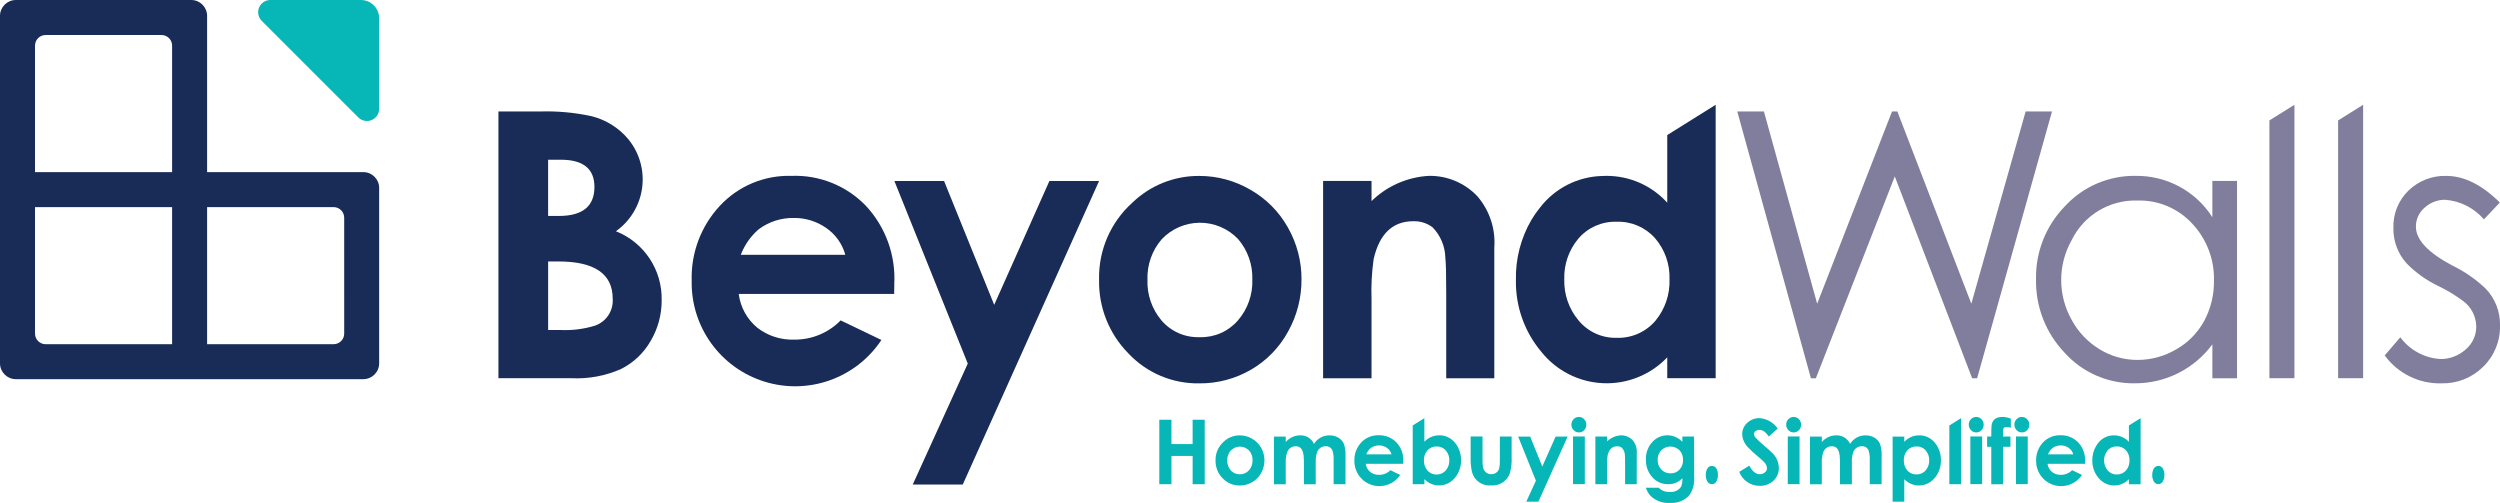
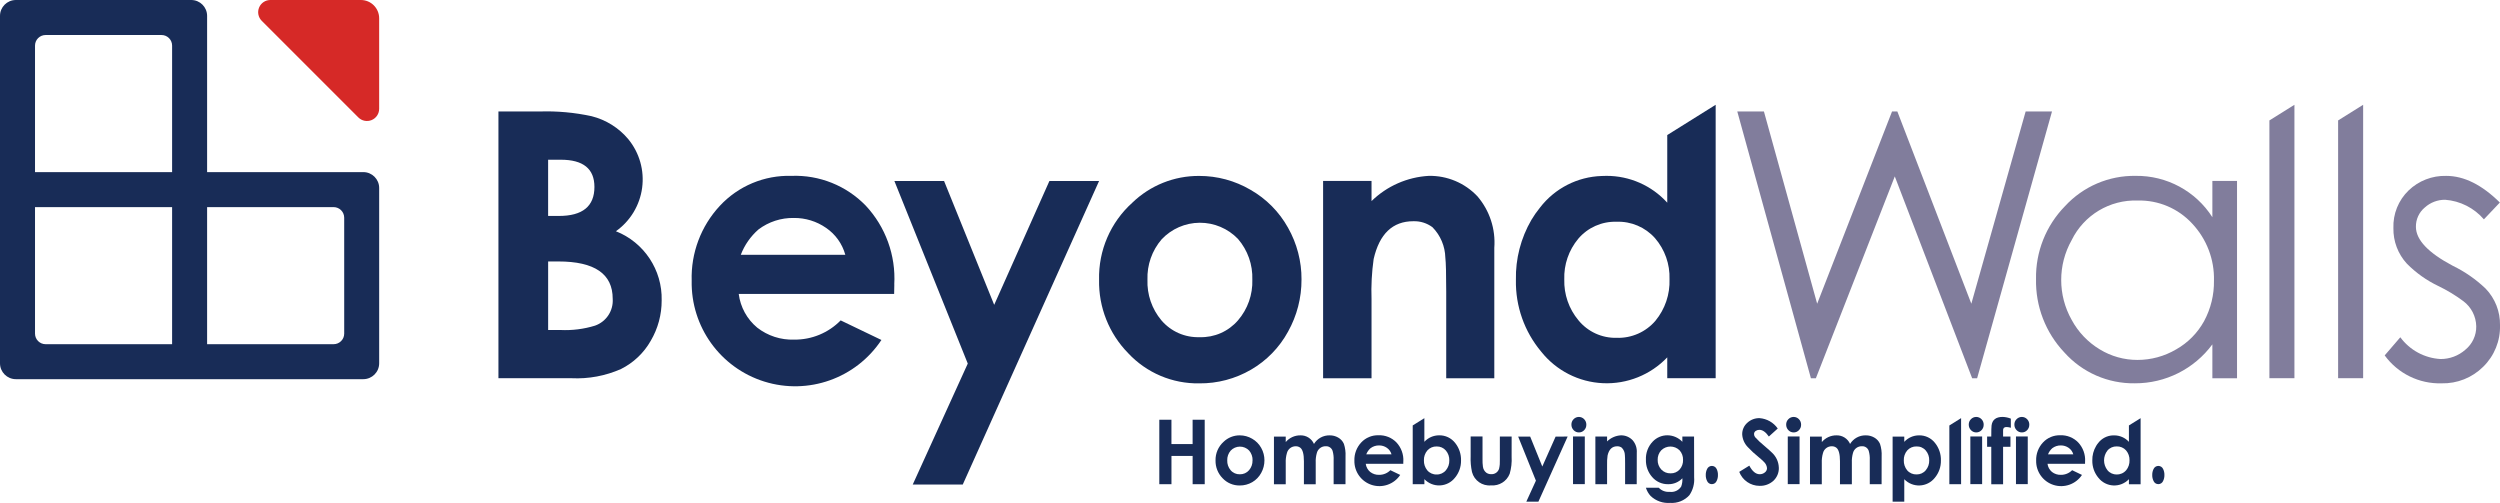
<svg xmlns="http://www.w3.org/2000/svg" id="Group_1249" data-name="Group 1249" width="243.952" height="49.072" viewBox="0 0 243.952 49.072">
  <defs>
    <clipPath id="clip-path">
      <rect id="Rectangle_775" data-name="Rectangle 775" width="243.952" height="49.072" fill="none" />
    </clipPath>
  </defs>
  <path id="Path_2307" data-name="Path 2307" d="M727.671,44.731,720.365,70.76h-.485l-7.549-19.695-7.7,19.695h-.485l-7.184-26.029h2.6l5.194,18.757,7.306-18.757h.519L719.8,63.488l5.3-18.757Z" transform="translate(-527.436 -33.851)" fill="#817D9C" />
  <g id="Group_1233" data-name="Group 1233">
    <g id="Group_1232" data-name="Group 1232" clip-path="url(#clip-path)">
      <path id="Path_2308" data-name="Path 2308" d="M35.454,16.794H20.21V1.55A1.55,1.55,0,0,0,18.66,0H1.55A1.55,1.55,0,0,0,0,1.55v33.9A1.55,1.55,0,0,0,1.55,37h33.9A1.55,1.55,0,0,0,37,35.454V18.344a1.55,1.55,0,0,0-1.55-1.55M3.417,4.45A1.033,1.033,0,0,1,4.45,3.417H15.76A1.033,1.033,0,0,1,16.794,4.45V16.794H3.417ZM16.794,33.587H4.45a1.033,1.033,0,0,1-1.033-1.033V20.21H16.794Zm16.794-1.033a1.033,1.033,0,0,1-1.033,1.033H20.21V20.21H32.554a1.034,1.034,0,0,1,1.033,1.033Z" fill="#182C57" />
-       <path id="Path_2309" data-name="Path 2309" d="M113.6,0h-8.834a1.19,1.19,0,0,0-.841,2.031l9.428,9.428a1.19,1.19,0,0,0,2.031-.841V1.785A1.785,1.785,0,0,0,113.6,0" transform="translate(-78.385)" fill="#07b6b6" />
+       <path id="Path_2309" data-name="Path 2309" d="M113.6,0h-8.834a1.19,1.19,0,0,0-.841,2.031l9.428,9.428a1.19,1.19,0,0,0,2.031-.841V1.785A1.785,1.785,0,0,0,113.6,0" transform="translate(-78.385)" fill="#D62927" />
      <path id="Path_2310" data-name="Path 2310" d="M215.894,63.162a7.713,7.713,0,0,1-1.065,3.941,6.856,6.856,0,0,1-2.9,2.754,10.659,10.659,0,0,1-4.83.9h-7.133V44.73h4a20.665,20.665,0,0,1,5.09.459,6.831,6.831,0,0,1,3.584,2.245,6.193,6.193,0,0,1-1.212,8.98,7.072,7.072,0,0,1,4.466,6.747M209.333,52.09q0-2.654-3.277-2.654h-1.242v5.486h1.052q3.467,0,3.467-2.831M211.116,63q0-3.637-5.3-3.637h-1v6.689h1.209a9.868,9.868,0,0,0,3.367-.426A2.59,2.59,0,0,0,211.116,63" transform="translate(-151.328 -33.85)" fill="#182C57" />
      <path id="Path_2311" data-name="Path 2311" d="M297.274,81.158l-.018.92H282.091a5.1,5.1,0,0,0,1.8,3.287,5.543,5.543,0,0,0,3.6,1.172,6.249,6.249,0,0,0,4.547-1.876l3.977,1.911A10.1,10.1,0,0,1,277.5,80.786a10.263,10.263,0,0,1,2.744-7.3,9.174,9.174,0,0,1,7-2.928,9.584,9.584,0,0,1,7.236,2.9,10.4,10.4,0,0,1,2.788,7.7m-4.778-2.9a4.681,4.681,0,0,0-1.881-2.628,5.4,5.4,0,0,0-3.14-.964,5.565,5.565,0,0,0-3.451,1.121,6.248,6.248,0,0,0-1.725,2.471Z" transform="translate(-210.005 -53.397)" fill="#182C57" />
      <path id="Path_2312" data-name="Path 2312" d="M460.686,80.662a10.339,10.339,0,0,1-1.316,5.1,9.583,9.583,0,0,1-3.61,3.707,9.846,9.846,0,0,1-5.046,1.336,9.271,9.271,0,0,1-6.942-2.946,9.932,9.932,0,0,1-2.839-7.157,9.8,9.8,0,0,1,3.237-7.52,9.306,9.306,0,0,1,6.527-2.619,9.866,9.866,0,0,1,5.012,1.354,9.656,9.656,0,0,1,3.662,3.7,10.158,10.158,0,0,1,1.316,5.052m-4.8.018a5.781,5.781,0,0,0-1.4-3.977,5.139,5.139,0,0,0-7.453.044,5.742,5.742,0,0,0-1.38,3.934,5.835,5.835,0,0,0,1.363,3.969,4.681,4.681,0,0,0,3.727,1.64,4.733,4.733,0,0,0,3.744-1.64,5.79,5.79,0,0,0,1.4-3.969" transform="translate(-333.684 -53.396)" fill="#182C57" />
      <path id="Path_2313" data-name="Path 2313" d="M547.512,90.305H542.82v-8.43q0-2.633-.086-3.34a4.379,4.379,0,0,0-1.258-2.969,2.963,2.963,0,0,0-1.861-.583q-3.033,0-3.877,3.694a22.406,22.406,0,0,0-.206,3.906v7.724h-4.726V71.053h4.726v1.964a8.712,8.712,0,0,1,5.584-2.46,6.361,6.361,0,0,1,4.754,2,6.923,6.923,0,0,1,1.642,5.025Z" transform="translate(-401.697 -53.396)" fill="#182C57" />
      <path id="Path_2314" data-name="Path 2314" d="M622.925,44.992v6.6a7.982,7.982,0,0,0-5.933-2.618c-.157,0-.315,0-.466.012a7.913,7.913,0,0,0-6.019,3.084,10.156,10.156,0,0,0-.839,1.2,11.167,11.167,0,0,0-1.511,5.856,10.573,10.573,0,0,0,2.473,7.009,8.164,8.164,0,0,0,12.295.549v2.032h4.724V42.038ZM621.784,63.1a4.768,4.768,0,0,1-3.8,1.678,4.658,4.658,0,0,1-3.725-1.711,5.953,5.953,0,0,1-1.382-3.987,5.885,5.885,0,0,1,1.363-3.969,4.7,4.7,0,0,1,3.728-1.659,4.783,4.783,0,0,1,3.762,1.6,5.824,5.824,0,0,1,1.415,4.012,6.016,6.016,0,0,1-1.366,4.04" transform="translate(-460.233 -31.813)" fill="#182C57" />
      <path id="Path_2315" data-name="Path 2315" d="M836.432,90.306h-2.406V87a9.353,9.353,0,0,1-7.558,3.8,9.038,9.038,0,0,1-6.883-3.008,10.1,10.1,0,0,1-2.767-7.166,9.92,9.92,0,0,1,2.828-7.113,9.178,9.178,0,0,1,6.892-2.955,8.747,8.747,0,0,1,7.488,4.034V71.054h2.406Zm-2.251-9.52a7.833,7.833,0,0,0-2.116-5.561,6.991,6.991,0,0,0-5.328-2.26,6.908,6.908,0,0,0-6.443,3.866,7.929,7.929,0,0,0,0,7.777,7.526,7.526,0,0,0,2.738,2.878,7.037,7.037,0,0,0,3.688,1.033,7.432,7.432,0,0,0,3.765-1.024,7.087,7.087,0,0,0,2.738-2.772,8.056,8.056,0,0,0,.958-3.937" transform="translate(-618.141 -53.397)" fill="#817D9C" />
      <path id="Path_2316" data-name="Path 2316" d="M910.447,43.565V68.721h2.442V42.038Z" transform="translate(-688.997 -31.813)" fill="#817D9C" />
      <path id="Path_2317" data-name="Path 2317" d="M938,43.565V68.721h2.442V42.038Z" transform="translate(-709.845 -31.813)" fill="#817D9C" />
      <path id="Path_2318" data-name="Path 2318" d="M967.947,85.13a5.448,5.448,0,0,1-1.645,4.059,5.563,5.563,0,0,1-4.051,1.613,6.634,6.634,0,0,1-5.557-2.725l1.524-1.77a5.244,5.244,0,0,0,3.921,2.123,3.627,3.627,0,0,0,2.427-.909,2.882,2.882,0,0,0,1.062-2.286,3.137,3.137,0,0,0-1.261-2.453,14.9,14.9,0,0,0-2.453-1.483,10.962,10.962,0,0,1-3.057-2.176,4.991,4.991,0,0,1-1.313-3.468,4.871,4.871,0,0,1,1.48-3.672,5.1,5.1,0,0,1,3.678-1.424q2.6,0,5.229,2.6L966.375,74.8a5.537,5.537,0,0,0-3.783-1.911,2.928,2.928,0,0,0-1.987.757,2.4,2.4,0,0,0-.864,1.883q0,1.9,3.593,3.8a12.561,12.561,0,0,1,3.213,2.233,5.021,5.021,0,0,1,1.4,3.562" transform="translate(-723.994 -53.396)" fill="#817D9C" />
      <path id="Path_2319" data-name="Path 2319" d="M378.774,72.6l-13.3,29.616h-4.882l5.369-11.8L358.8,72.6h4.848l4.891,12.085L373.927,72.6Z" transform="translate(-271.525 -54.938)" fill="#182C57" />
-       <path id="Path_2320" data-name="Path 2320" d="M469.532,174.692h-1.18V171.93h-2.066v2.762H465.1V168.4h1.184v2.373h2.066V168.4h1.18Z" transform="translate(-351.974 -127.442)" fill="#07b6b6" />
-       <path id="Path_2321" data-name="Path 2321" d="M492.422,177.083a2.5,2.5,0,0,1-.318,1.231,2.319,2.319,0,0,1-.872.9,2.38,2.38,0,0,1-1.219.323,2.24,2.24,0,0,1-1.677-.712,2.4,2.4,0,0,1-.686-1.73,2.369,2.369,0,0,1,.782-1.817,2.249,2.249,0,0,1,1.577-.633,2.384,2.384,0,0,1,1.211.327,2.334,2.334,0,0,1,.885.894,2.455,2.455,0,0,1,.318,1.22m-1.159,0a1.4,1.4,0,0,0-.338-.961,1.241,1.241,0,0,0-1.8.011,1.386,1.386,0,0,0-.334.95,1.409,1.409,0,0,0,.329.959,1.131,1.131,0,0,0,.9.4,1.144,1.144,0,0,0,.9-.4,1.4,1.4,0,0,0,.338-.959" transform="translate(-369.037 -132.163)" fill="#07b6b6" />
-       <path id="Path_2322" data-name="Path 2322" d="M518.058,179.415H516.9v-2.357a2.788,2.788,0,0,0-.1-.893.656.656,0,0,0-.665-.457.877.877,0,0,0-.87.641,3,3,0,0,0-.113.969v2.1H514v-2.25q0-1.047-.36-1.32a.7.7,0,0,0-.435-.137.875.875,0,0,0-.862.658,3.008,3.008,0,0,0-.117.982v2.067h-1.15v-4.652h1.15v.534a1.843,1.843,0,0,1,1.432-.654,1.4,1.4,0,0,1,1.324.838,1.747,1.747,0,0,1,1.533-.838,1.61,1.61,0,0,1,.817.209,1.3,1.3,0,0,1,.57.624,3.327,3.327,0,0,1,.159,1.21Z" transform="translate(-386.763 -132.164)" fill="#07b6b6" />
-       <path id="Path_2323" data-name="Path 2323" d="M548.112,177.2v.222h-3.664a1.232,1.232,0,0,0,.434.794,1.338,1.338,0,0,0,.869.283,1.511,1.511,0,0,0,1.1-.453l.961.462a2.439,2.439,0,0,1-4.472-1.4,2.48,2.48,0,0,1,.663-1.763,2.217,2.217,0,0,1,1.692-.708,2.316,2.316,0,0,1,1.749.7,2.511,2.511,0,0,1,.673,1.86m-1.154-.7a1.132,1.132,0,0,0-.454-.635,1.309,1.309,0,0,0-.759-.233,1.343,1.343,0,0,0-.834.271,1.5,1.5,0,0,0-.417.6Z" transform="translate(-411.178 -132.164)" fill="#07b6b6" />
-       <path id="Path_2324" data-name="Path 2324" d="M570.905,170.186a1.923,1.923,0,0,0-1.569-.749,1.958,1.958,0,0,0-1.438.632v-2.306l-1.136.71v5.735H567.9v-.494a1.977,1.977,0,0,0,2.977-.131,2.565,2.565,0,0,0,.6-1.693,2.63,2.63,0,0,0-.567-1.7m-.91,2.657a1.132,1.132,0,0,1-.9.413,1.156,1.156,0,0,1-.917-.406,1.456,1.456,0,0,1-.328-.975,1.411,1.411,0,0,1,.333-.963,1.161,1.161,0,0,1,.912-.392,1.136,1.136,0,0,1,.9.4,1.421,1.421,0,0,1,.333.961,1.445,1.445,0,0,1-.333.963" transform="translate(-428.908 -126.958)" fill="#07b6b6" />
-       <path id="Path_2325" data-name="Path 2325" d="M593.993,177.1a4.933,4.933,0,0,1-.188,1.667,1.791,1.791,0,0,1-1.815,1.133,1.75,1.75,0,0,1-1.862-1.3,5.976,5.976,0,0,1-.133-1.539v-1.937h1.159v2.238a4.566,4.566,0,0,0,.038.709.885.885,0,0,0,.333.594.78.78,0,0,0,.475.141.756.756,0,0,0,.774-.546,3.2,3.2,0,0,0,.071-.858V175.13h1.15Z" transform="translate(-446.488 -132.536)" fill="#07b6b6" />
-       <path id="Path_2326" data-name="Path 2326" d="M613.894,175.135l-2.853,6.353h-1.18l.937-2.048-1.732-4.3h1.172l1.182,2.92,1.3-2.92Z" transform="translate(-460.922 -132.536)" fill="#07b6b6" />
-       <path id="Path_2327" data-name="Path 2327" d="M631.882,168.036a.738.738,0,0,1-.211.53.681.681,0,0,1-.511.22.692.692,0,0,1-.521-.224.759.759,0,0,1-.213-.544.722.722,0,0,1,.213-.524.713.713,0,0,1,1.03,0,.748.748,0,0,1,.213.537m-.15,5.8h-1.15v-4.652h1.15Z" transform="translate(-477.086 -126.59)" fill="#07b6b6" />
-       <path id="Path_2328" data-name="Path 2328" d="M644.061,179.415h-1.134v-2.037q0-.636-.021-.807a1.058,1.058,0,0,0-.3-.718.715.715,0,0,0-.45-.141q-.733,0-.937.893a5.389,5.389,0,0,0-.05.944v1.866h-1.142v-4.652h1.142v.475a2.1,2.1,0,0,1,1.349-.594,1.537,1.537,0,0,1,1.149.483,1.673,1.673,0,0,1,.4,1.214Z" transform="translate(-484.349 -132.164)" fill="#07b6b6" />
-       <path id="Path_2329" data-name="Path 2329" d="M665.036,178.748a2.692,2.692,0,0,1-.464,1.736,2.307,2.307,0,0,1-1.879.753,2.491,2.491,0,0,1-1.9-.671,2.073,2.073,0,0,1-.464-.808h1.254a1.3,1.3,0,0,0,1.054.4,1.148,1.148,0,0,0,1.138-.523,1.988,1.988,0,0,0,.113-.8,1.853,1.853,0,0,1-1.378.577,2,2,0,0,1-1.58-.71,2.449,2.449,0,0,1-.6-1.676,2.409,2.409,0,0,1,.669-1.779,1.97,1.97,0,0,1,1.446-.607,2.037,2.037,0,0,1,1.441.633v-.513h1.142Zm-1.083-1.706a1.325,1.325,0,0,0-.34-.937,1.272,1.272,0,0,0-1.788,0,1.3,1.3,0,0,0-.348.927,1.327,1.327,0,0,0,.352.946,1.188,1.188,0,0,0,.907.375,1.133,1.133,0,0,0,.888-.379,1.336,1.336,0,0,0,.329-.934" transform="translate(-499.72 -132.164)" fill="#07b6b6" />
-       <path id="Path_2330" data-name="Path 2330" d="M685.512,187.784a1.244,1.244,0,0,1-.129.59.506.506,0,0,1-.93,0,1.238,1.238,0,0,1-.129-.586,1.252,1.252,0,0,1,.129-.586.512.512,0,0,1,.934,0,1.266,1.266,0,0,1,.125.59" transform="translate(-517.874 -141.436)" fill="#07b6b6" />
-       <path id="Path_2331" data-name="Path 2331" d="M701.617,172.575a1.674,1.674,0,0,1-.552,1.308,1.918,1.918,0,0,1-1.334.475,2.125,2.125,0,0,1-1.979-1.364l.983-.607q.442.838,1.018.838a.764.764,0,0,0,.476-.159.524.524,0,0,0,.234-.439.959.959,0,0,0-.309-.615,6.552,6.552,0,0,0-.526-.473,9.692,9.692,0,0,1-1.027-.948,1.942,1.942,0,0,1-.56-1.251,1.473,1.473,0,0,1,.514-1.149,1.7,1.7,0,0,1,1.176-.44,2.378,2.378,0,0,1,1.778,1.013l-.866.782q-.455-.654-.926-.654a.612.612,0,0,0-.346.1.36.36,0,0,0-.175.309.5.5,0,0,0,.1.3,7.424,7.424,0,0,0,.856.81q.68.586.81.723a2.062,2.062,0,0,1,.652,1.437" transform="translate(-528.036 -126.949)" fill="#07b6b6" />
-       <path id="Path_2332" data-name="Path 2332" d="M718.04,168.036a.737.737,0,0,1-.211.53.681.681,0,0,1-.511.22.692.692,0,0,1-.522-.224.761.761,0,0,1-.213-.544.723.723,0,0,1,.213-.524.714.714,0,0,1,1.031,0,.747.747,0,0,1,.213.537m-.151,5.8h-1.15v-4.652h1.15Z" transform="translate(-542.287 -126.59)" fill="#07b6b6" />
-       <path id="Path_2333" data-name="Path 2333" d="M733.132,179.415h-1.154v-2.357a2.8,2.8,0,0,0-.1-.893.657.657,0,0,0-.665-.457.878.878,0,0,0-.87.641,3.016,3.016,0,0,0-.113.969v2.1h-1.16v-2.25q0-1.047-.36-1.32a.7.7,0,0,0-.435-.137.875.875,0,0,0-.862.658,3.017,3.017,0,0,0-.117.982v2.067h-1.151v-4.652H727.3v.534a1.842,1.842,0,0,1,1.432-.654,1.4,1.4,0,0,1,1.324.838,1.748,1.748,0,0,1,1.534-.838,1.612,1.612,0,0,1,.817.209,1.3,1.3,0,0,1,.57.624,3.32,3.32,0,0,1,.159,1.21Z" transform="translate(-549.524 -132.164)" fill="#07b6b6" />
-       <path id="Path_2334" data-name="Path 2334" d="M764,177.1a2.555,2.555,0,0,1-.6,1.693,1.977,1.977,0,0,1-2.975.133v2.193h-1.138v-6.353h1.138v.513a1.951,1.951,0,0,1,1.437-.633,1.922,1.922,0,0,1,1.567.748A2.621,2.621,0,0,1,764,177.1m-1.142-.013a1.409,1.409,0,0,0-.333-.959,1.124,1.124,0,0,0-.9-.4,1.166,1.166,0,0,0-.913.392,1.4,1.4,0,0,0-.333.963,1.456,1.456,0,0,0,.329.976,1.156,1.156,0,0,0,.918.4,1.126,1.126,0,0,0,.9-.413,1.437,1.437,0,0,0,.333-.963" transform="translate(-574.604 -132.164)" fill="#07b6b6" />
-       <path id="Path_2335" data-name="Path 2335" d="M782.045,168.469V174.2h1.146v-6.448Z" transform="translate(-591.826 -126.95)" fill="#07b6b6" />
-       <path id="Path_2336" data-name="Path 2336" d="M791.287,168.036a.738.738,0,0,1-.21.53.682.682,0,0,1-.511.22.691.691,0,0,1-.521-.224.76.76,0,0,1-.213-.544.723.723,0,0,1,.213-.524.713.713,0,0,1,1.03,0,.746.746,0,0,1,.213.537m-.151,5.8h-1.15v-4.652h1.15Z" transform="translate(-597.719 -126.59)" fill="#07b6b6" />
-       <path id="Path_2337" data-name="Path 2337" d="M799.511,168.32a1.493,1.493,0,0,0-.4-.073.406.406,0,0,0-.281.075.379.379,0,0,0-.077.275v.579h.719v1h-.719v3.656H797.6v-3.656h-.406v-1h.406q0-.885.029-1.082.109-.834,1.079-.834a2.333,2.333,0,0,1,.8.167Z" transform="translate(-603.29 -126.577)" fill="#07b6b6" />
-       <path id="Path_2338" data-name="Path 2338" d="M809.586,168.036a.739.739,0,0,1-.21.53.683.683,0,0,1-.511.22.691.691,0,0,1-.521-.224.76.76,0,0,1-.213-.544.722.722,0,0,1,.213-.524.713.713,0,0,1,1.03,0,.746.746,0,0,1,.213.537m-.151,5.8h-1.15v-4.652h1.15Z" transform="translate(-611.566 -126.59)" fill="#07b6b6" />
-       <path id="Path_2339" data-name="Path 2339" d="M821.626,177.2v.222h-3.664a1.233,1.233,0,0,0,.434.794,1.339,1.339,0,0,0,.869.283,1.511,1.511,0,0,0,1.1-.453l.961.462a2.439,2.439,0,0,1-4.472-1.4,2.479,2.479,0,0,1,.663-1.763,2.217,2.217,0,0,1,1.692-.708,2.315,2.315,0,0,1,1.748.7,2.511,2.511,0,0,1,.674,1.86m-1.154-.7a1.13,1.13,0,0,0-.455-.635,1.309,1.309,0,0,0-.759-.233,1.342,1.342,0,0,0-.834.271,1.508,1.508,0,0,0-.417.6Z" transform="translate(-618.165 -132.164)" fill="#07b6b6" />
-       <path id="Path_2340" data-name="Path 2340" d="M842.982,168.466v1.6a1.932,1.932,0,0,0-1.433-.632h-.112a1.9,1.9,0,0,0-1.455.747,2.01,2.01,0,0,0-.2.287,2.654,2.654,0,0,0-.372,1.418,2.566,2.566,0,0,0,.6,1.693,1.972,1.972,0,0,0,2.972.131v.494h1.141v-6.448Zm-.275,4.376a1.156,1.156,0,0,1-.917.406,1.124,1.124,0,0,1-.9-.413,1.555,1.555,0,0,1,0-1.924,1.138,1.138,0,0,1,.9-.4,1.164,1.164,0,0,1,.91.384,1.419,1.419,0,0,1,.341.97,1.456,1.456,0,0,1-.328.975" transform="translate(-635.241 -126.95)" fill="#07b6b6" />
-       <path id="Path_2341" data-name="Path 2341" d="M864.627,187.784a1.249,1.249,0,0,1-.129.59.506.506,0,0,1-.93,0,1.239,1.239,0,0,1-.129-.586,1.255,1.255,0,0,1,.129-.586.512.512,0,0,1,.934,0,1.261,1.261,0,0,1,.125.59" transform="translate(-653.422 -141.436)" fill="#07b6b6" />
+       <path id="Path_2320" data-name="Path 2320" d="M469.532,174.692h-1.18V171.93h-2.066v2.762H465.1V168.4h1.184v2.373h2.066V168.4h1.18Z" transform="translate(-351.974 -127.442)" fill="#182C57" />
+       <path id="Path_2321" data-name="Path 2321" d="M492.422,177.083a2.5,2.5,0,0,1-.318,1.231,2.319,2.319,0,0,1-.872.9,2.38,2.38,0,0,1-1.219.323,2.24,2.24,0,0,1-1.677-.712,2.4,2.4,0,0,1-.686-1.73,2.369,2.369,0,0,1,.782-1.817,2.249,2.249,0,0,1,1.577-.633,2.384,2.384,0,0,1,1.211.327,2.334,2.334,0,0,1,.885.894,2.455,2.455,0,0,1,.318,1.22m-1.159,0a1.4,1.4,0,0,0-.338-.961,1.241,1.241,0,0,0-1.8.011,1.386,1.386,0,0,0-.334.95,1.409,1.409,0,0,0,.329.959,1.131,1.131,0,0,0,.9.4,1.144,1.144,0,0,0,.9-.4,1.4,1.4,0,0,0,.338-.959" transform="translate(-369.037 -132.163)" fill="#182C57" />
+       <path id="Path_2322" data-name="Path 2322" d="M518.058,179.415H516.9v-2.357a2.788,2.788,0,0,0-.1-.893.656.656,0,0,0-.665-.457.877.877,0,0,0-.87.641,3,3,0,0,0-.113.969v2.1H514v-2.25q0-1.047-.36-1.32a.7.7,0,0,0-.435-.137.875.875,0,0,0-.862.658,3.008,3.008,0,0,0-.117.982v2.067h-1.15v-4.652h1.15v.534a1.843,1.843,0,0,1,1.432-.654,1.4,1.4,0,0,1,1.324.838,1.747,1.747,0,0,1,1.533-.838,1.61,1.61,0,0,1,.817.209,1.3,1.3,0,0,1,.57.624,3.327,3.327,0,0,1,.159,1.21Z" transform="translate(-386.763 -132.164)" fill="#182C57" />
+       <path id="Path_2323" data-name="Path 2323" d="M548.112,177.2v.222h-3.664a1.232,1.232,0,0,0,.434.794,1.338,1.338,0,0,0,.869.283,1.511,1.511,0,0,0,1.1-.453l.961.462a2.439,2.439,0,0,1-4.472-1.4,2.48,2.48,0,0,1,.663-1.763,2.217,2.217,0,0,1,1.692-.708,2.316,2.316,0,0,1,1.749.7,2.511,2.511,0,0,1,.673,1.86m-1.154-.7a1.132,1.132,0,0,0-.454-.635,1.309,1.309,0,0,0-.759-.233,1.343,1.343,0,0,0-.834.271,1.5,1.5,0,0,0-.417.6Z" transform="translate(-411.178 -132.164)" fill="#182C57" />
+       <path id="Path_2324" data-name="Path 2324" d="M570.905,170.186a1.923,1.923,0,0,0-1.569-.749,1.958,1.958,0,0,0-1.438.632v-2.306l-1.136.71v5.735H567.9v-.494a1.977,1.977,0,0,0,2.977-.131,2.565,2.565,0,0,0,.6-1.693,2.63,2.63,0,0,0-.567-1.7m-.91,2.657a1.132,1.132,0,0,1-.9.413,1.156,1.156,0,0,1-.917-.406,1.456,1.456,0,0,1-.328-.975,1.411,1.411,0,0,1,.333-.963,1.161,1.161,0,0,1,.912-.392,1.136,1.136,0,0,1,.9.4,1.421,1.421,0,0,1,.333.961,1.445,1.445,0,0,1-.333.963" transform="translate(-428.908 -126.958)" fill="#182C57" />
+       <path id="Path_2325" data-name="Path 2325" d="M593.993,177.1a4.933,4.933,0,0,1-.188,1.667,1.791,1.791,0,0,1-1.815,1.133,1.75,1.75,0,0,1-1.862-1.3,5.976,5.976,0,0,1-.133-1.539v-1.937h1.159v2.238a4.566,4.566,0,0,0,.038.709.885.885,0,0,0,.333.594.78.78,0,0,0,.475.141.756.756,0,0,0,.774-.546,3.2,3.2,0,0,0,.071-.858V175.13h1.15Z" transform="translate(-446.488 -132.536)" fill="#182C57" />
+       <path id="Path_2326" data-name="Path 2326" d="M613.894,175.135l-2.853,6.353h-1.18l.937-2.048-1.732-4.3h1.172l1.182,2.92,1.3-2.92Z" transform="translate(-460.922 -132.536)" fill="#182C57" />
+       <path id="Path_2327" data-name="Path 2327" d="M631.882,168.036a.738.738,0,0,1-.211.53.681.681,0,0,1-.511.22.692.692,0,0,1-.521-.224.759.759,0,0,1-.213-.544.722.722,0,0,1,.213-.524.713.713,0,0,1,1.03,0,.748.748,0,0,1,.213.537m-.15,5.8h-1.15v-4.652h1.15Z" transform="translate(-477.086 -126.59)" fill="#182C57" />
+       <path id="Path_2328" data-name="Path 2328" d="M644.061,179.415h-1.134v-2.037q0-.636-.021-.807a1.058,1.058,0,0,0-.3-.718.715.715,0,0,0-.45-.141q-.733,0-.937.893a5.389,5.389,0,0,0-.05.944v1.866h-1.142v-4.652h1.142v.475a2.1,2.1,0,0,1,1.349-.594,1.537,1.537,0,0,1,1.149.483,1.673,1.673,0,0,1,.4,1.214Z" transform="translate(-484.349 -132.164)" fill="#182C57" />
+       <path id="Path_2329" data-name="Path 2329" d="M665.036,178.748a2.692,2.692,0,0,1-.464,1.736,2.307,2.307,0,0,1-1.879.753,2.491,2.491,0,0,1-1.9-.671,2.073,2.073,0,0,1-.464-.808h1.254a1.3,1.3,0,0,0,1.054.4,1.148,1.148,0,0,0,1.138-.523,1.988,1.988,0,0,0,.113-.8,1.853,1.853,0,0,1-1.378.577,2,2,0,0,1-1.58-.71,2.449,2.449,0,0,1-.6-1.676,2.409,2.409,0,0,1,.669-1.779,1.97,1.97,0,0,1,1.446-.607,2.037,2.037,0,0,1,1.441.633v-.513h1.142Zm-1.083-1.706a1.325,1.325,0,0,0-.34-.937,1.272,1.272,0,0,0-1.788,0,1.3,1.3,0,0,0-.348.927,1.327,1.327,0,0,0,.352.946,1.188,1.188,0,0,0,.907.375,1.133,1.133,0,0,0,.888-.379,1.336,1.336,0,0,0,.329-.934" transform="translate(-499.72 -132.164)" fill="#182C57" />
+       <path id="Path_2330" data-name="Path 2330" d="M685.512,187.784a1.244,1.244,0,0,1-.129.59.506.506,0,0,1-.93,0,1.238,1.238,0,0,1-.129-.586,1.252,1.252,0,0,1,.129-.586.512.512,0,0,1,.934,0,1.266,1.266,0,0,1,.125.59" transform="translate(-517.874 -141.436)" fill="#182C57" />
+       <path id="Path_2331" data-name="Path 2331" d="M701.617,172.575a1.674,1.674,0,0,1-.552,1.308,1.918,1.918,0,0,1-1.334.475,2.125,2.125,0,0,1-1.979-1.364l.983-.607q.442.838,1.018.838a.764.764,0,0,0,.476-.159.524.524,0,0,0,.234-.439.959.959,0,0,0-.309-.615,6.552,6.552,0,0,0-.526-.473,9.692,9.692,0,0,1-1.027-.948,1.942,1.942,0,0,1-.56-1.251,1.473,1.473,0,0,1,.514-1.149,1.7,1.7,0,0,1,1.176-.44,2.378,2.378,0,0,1,1.778,1.013l-.866.782q-.455-.654-.926-.654a.612.612,0,0,0-.346.1.36.36,0,0,0-.175.309.5.5,0,0,0,.1.3,7.424,7.424,0,0,0,.856.81q.68.586.81.723a2.062,2.062,0,0,1,.652,1.437" transform="translate(-528.036 -126.949)" fill="#182C57" />
+       <path id="Path_2332" data-name="Path 2332" d="M718.04,168.036a.737.737,0,0,1-.211.53.681.681,0,0,1-.511.22.692.692,0,0,1-.522-.224.761.761,0,0,1-.213-.544.723.723,0,0,1,.213-.524.714.714,0,0,1,1.031,0,.747.747,0,0,1,.213.537m-.151,5.8h-1.15v-4.652h1.15Z" transform="translate(-542.287 -126.59)" fill="#182C57" />
+       <path id="Path_2333" data-name="Path 2333" d="M733.132,179.415h-1.154v-2.357a2.8,2.8,0,0,0-.1-.893.657.657,0,0,0-.665-.457.878.878,0,0,0-.87.641,3.016,3.016,0,0,0-.113.969v2.1h-1.16v-2.25q0-1.047-.36-1.32a.7.7,0,0,0-.435-.137.875.875,0,0,0-.862.658,3.017,3.017,0,0,0-.117.982v2.067h-1.151v-4.652H727.3v.534a1.842,1.842,0,0,1,1.432-.654,1.4,1.4,0,0,1,1.324.838,1.748,1.748,0,0,1,1.534-.838,1.612,1.612,0,0,1,.817.209,1.3,1.3,0,0,1,.57.624,3.32,3.32,0,0,1,.159,1.21Z" transform="translate(-549.524 -132.164)" fill="#182C57" />
+       <path id="Path_2334" data-name="Path 2334" d="M764,177.1a2.555,2.555,0,0,1-.6,1.693,1.977,1.977,0,0,1-2.975.133v2.193h-1.138v-6.353h1.138v.513a1.951,1.951,0,0,1,1.437-.633,1.922,1.922,0,0,1,1.567.748A2.621,2.621,0,0,1,764,177.1m-1.142-.013a1.409,1.409,0,0,0-.333-.959,1.124,1.124,0,0,0-.9-.4,1.166,1.166,0,0,0-.913.392,1.4,1.4,0,0,0-.333.963,1.456,1.456,0,0,0,.329.976,1.156,1.156,0,0,0,.918.4,1.126,1.126,0,0,0,.9-.413,1.437,1.437,0,0,0,.333-.963" transform="translate(-574.604 -132.164)" fill="#182C57" />
+       <path id="Path_2335" data-name="Path 2335" d="M782.045,168.469V174.2h1.146v-6.448Z" transform="translate(-591.826 -126.95)" fill="#182C57" />
+       <path id="Path_2336" data-name="Path 2336" d="M791.287,168.036a.738.738,0,0,1-.21.53.682.682,0,0,1-.511.22.691.691,0,0,1-.521-.224.76.76,0,0,1-.213-.544.723.723,0,0,1,.213-.524.713.713,0,0,1,1.03,0,.746.746,0,0,1,.213.537m-.151,5.8h-1.15v-4.652h1.15Z" transform="translate(-597.719 -126.59)" fill="#182C57" />
+       <path id="Path_2337" data-name="Path 2337" d="M799.511,168.32a1.493,1.493,0,0,0-.4-.073.406.406,0,0,0-.281.075.379.379,0,0,0-.077.275v.579h.719v1h-.719v3.656H797.6v-3.656h-.406v-1h.406q0-.885.029-1.082.109-.834,1.079-.834a2.333,2.333,0,0,1,.8.167Z" transform="translate(-603.29 -126.577)" fill="#182C57" />
+       <path id="Path_2338" data-name="Path 2338" d="M809.586,168.036a.739.739,0,0,1-.21.53.683.683,0,0,1-.511.22.691.691,0,0,1-.521-.224.76.76,0,0,1-.213-.544.722.722,0,0,1,.213-.524.713.713,0,0,1,1.03,0,.746.746,0,0,1,.213.537m-.151,5.8h-1.15v-4.652h1.15Z" transform="translate(-611.566 -126.59)" fill="#182C57" />
+       <path id="Path_2339" data-name="Path 2339" d="M821.626,177.2v.222h-3.664a1.233,1.233,0,0,0,.434.794,1.339,1.339,0,0,0,.869.283,1.511,1.511,0,0,0,1.1-.453l.961.462a2.439,2.439,0,0,1-4.472-1.4,2.479,2.479,0,0,1,.663-1.763,2.217,2.217,0,0,1,1.692-.708,2.315,2.315,0,0,1,1.748.7,2.511,2.511,0,0,1,.674,1.86m-1.154-.7a1.13,1.13,0,0,0-.455-.635,1.309,1.309,0,0,0-.759-.233,1.342,1.342,0,0,0-.834.271,1.508,1.508,0,0,0-.417.6Z" transform="translate(-618.165 -132.164)" fill="#182C57" />
+       <path id="Path_2340" data-name="Path 2340" d="M842.982,168.466v1.6a1.932,1.932,0,0,0-1.433-.632h-.112a1.9,1.9,0,0,0-1.455.747,2.01,2.01,0,0,0-.2.287,2.654,2.654,0,0,0-.372,1.418,2.566,2.566,0,0,0,.6,1.693,1.972,1.972,0,0,0,2.972.131v.494h1.141v-6.448Zm-.275,4.376a1.156,1.156,0,0,1-.917.406,1.124,1.124,0,0,1-.9-.413,1.555,1.555,0,0,1,0-1.924,1.138,1.138,0,0,1,.9-.4,1.164,1.164,0,0,1,.91.384,1.419,1.419,0,0,1,.341.97,1.456,1.456,0,0,1-.328.975" transform="translate(-635.241 -126.95)" fill="#182C57" />
+       <path id="Path_2341" data-name="Path 2341" d="M864.627,187.784a1.249,1.249,0,0,1-.129.59.506.506,0,0,1-.93,0,1.239,1.239,0,0,1-.129-.586,1.255,1.255,0,0,1,.129-.586.512.512,0,0,1,.934,0,1.261,1.261,0,0,1,.125.59" transform="translate(-653.422 -141.436)" fill="#182C57" />
    </g>
  </g>
</svg>
